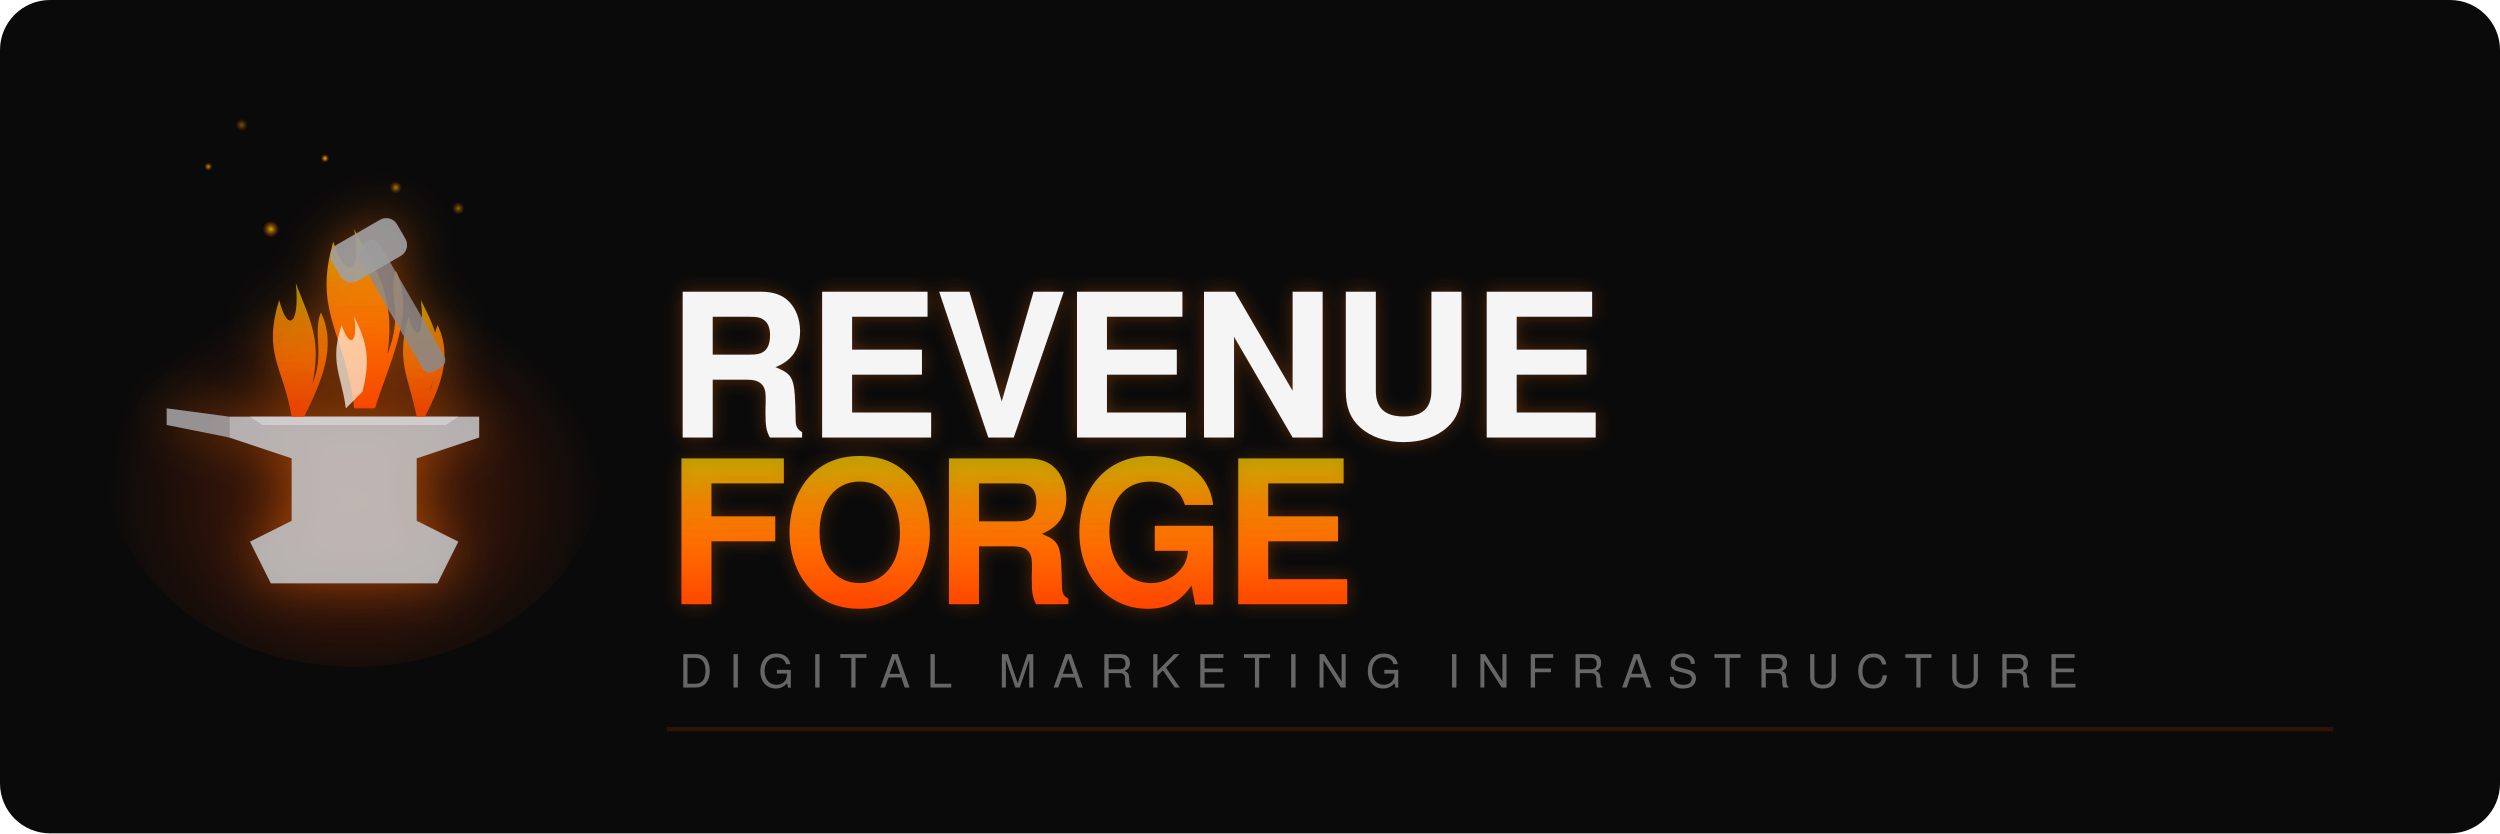
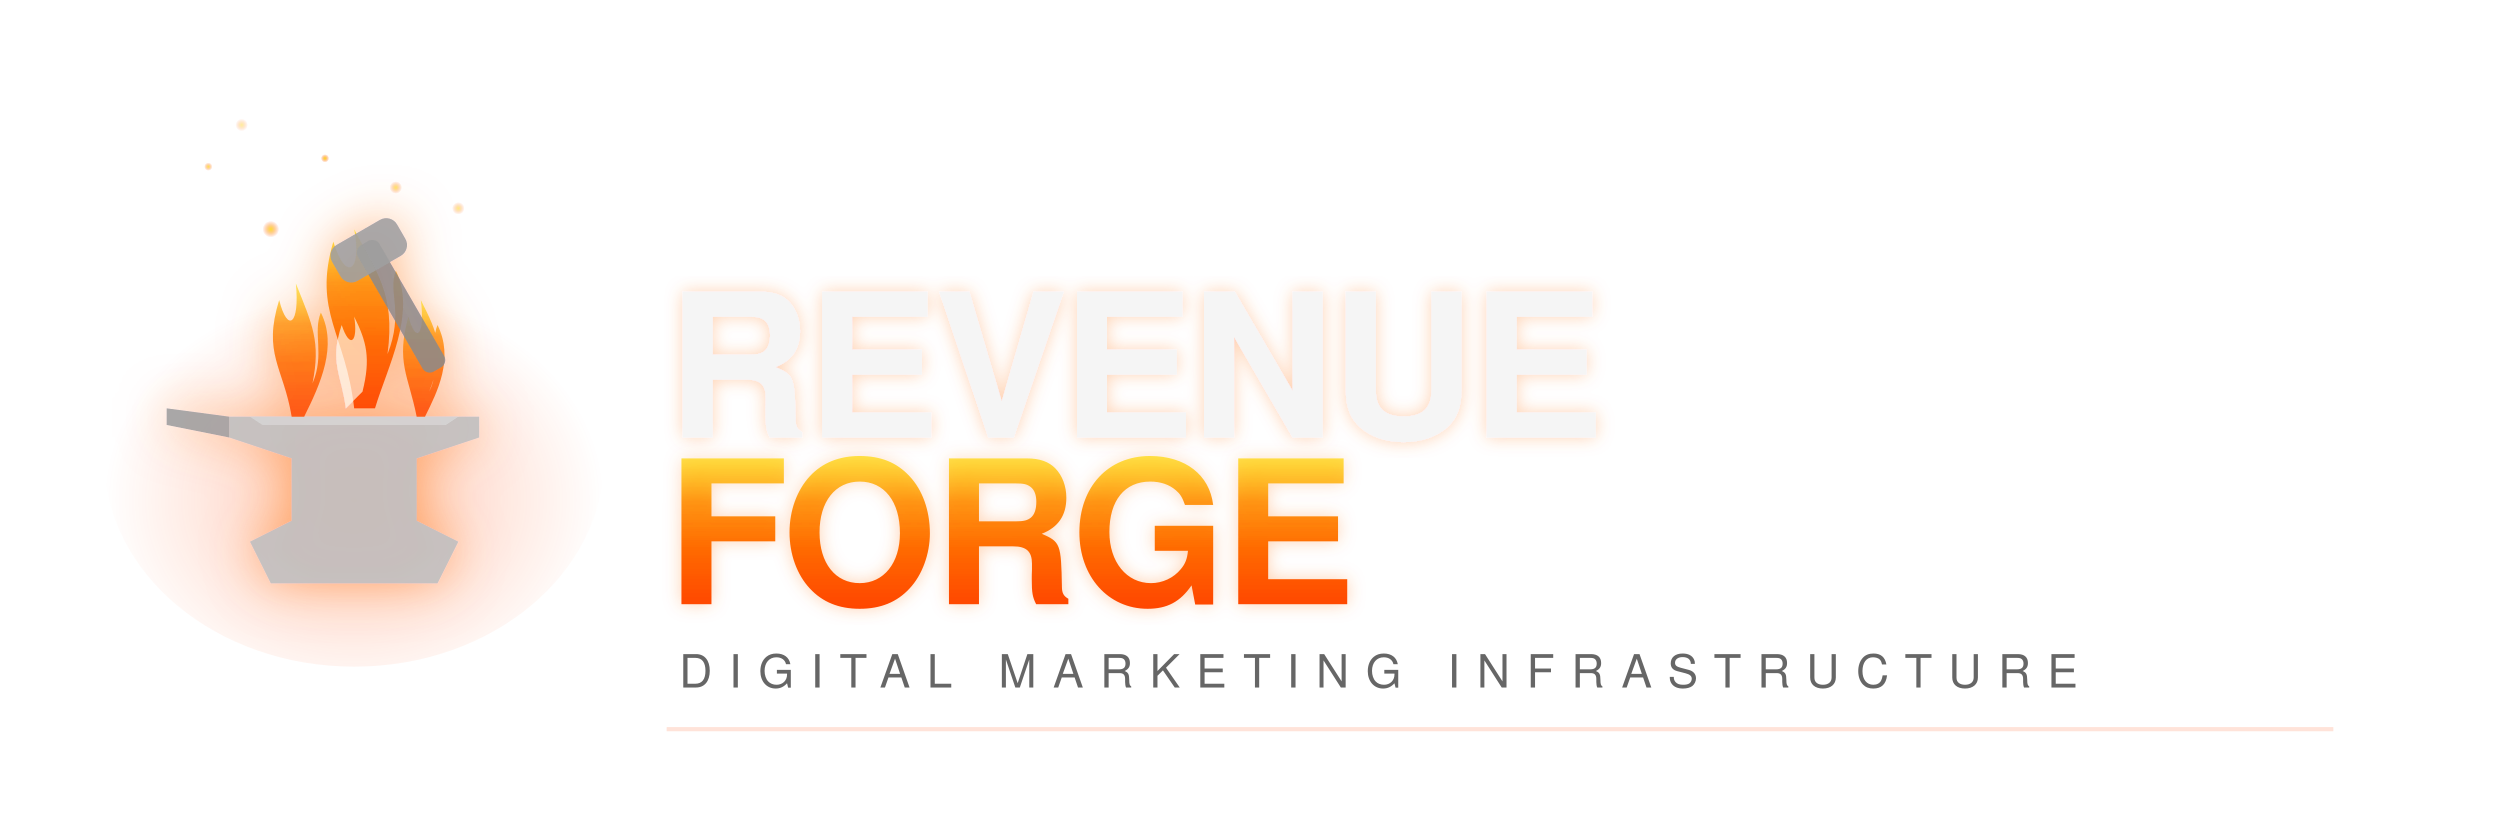
<svg xmlns="http://www.w3.org/2000/svg" viewBox="0 0 600 200" width="600" height="200">
  <defs>
    <linearGradient id="fireGlow" x1="0%" y1="100%" x2="0%" y2="0%">
      <stop offset="0%" style="stop-color:#ff4500;stop-opacity:1" />
      <stop offset="40%" style="stop-color:#ff6b00;stop-opacity:1" />
      <stop offset="70%" style="stop-color:#ff8c00;stop-opacity:0.9" />
      <stop offset="100%" style="stop-color:#ffd700;stop-opacity:0.7" />
    </linearGradient>
    <radialGradient id="heatGlow" cx="50%" cy="60%" r="50%" fx="50%" fy="60%">
      <stop offset="0%" style="stop-color:#ff6b00;stop-opacity:0.4" />
      <stop offset="50%" style="stop-color:#ff4500;stop-opacity:0.15" />
      <stop offset="100%" style="stop-color:#ff4500;stop-opacity:0" />
    </radialGradient>
    <radialGradient id="ember" cx="50%" cy="50%" r="50%">
      <stop offset="0%" style="stop-color:#ffd700;stop-opacity:1" />
      <stop offset="100%" style="stop-color:#ff4500;stop-opacity:0" />
    </radialGradient>
    <filter id="textGlow" x="-10%" y="-10%" width="120%" height="120%">
      <feGaussianBlur stdDeviation="2" result="blur" />
      <feFlood flood-color="#ff6b00" flood-opacity="0.3" result="color" />
      <feComposite in="color" in2="blur" operator="in" result="shadow" />
      <feMerge>
        <feMergeNode in="shadow" />
        <feMergeNode in="SourceGraphic" />
      </feMerge>
    </filter>
    <filter id="forgeGlow" x="-30%" y="-30%" width="160%" height="160%">
      <feGaussianBlur stdDeviation="6" result="blur" />
      <feFlood flood-color="#ff6b00" flood-opacity="0.5" result="color" />
      <feComposite in="color" in2="blur" operator="in" result="shadow" />
      <feMerge>
        <feMergeNode in="shadow" />
        <feMergeNode in="SourceGraphic" />
      </feMerge>
    </filter>
    <filter id="innerGlow">
      <feGaussianBlur stdDeviation="3" result="blur" />
      <feFlood flood-color="#ff4500" flood-opacity="0.6" result="color" />
      <feComposite in="color" in2="blur" operator="in" />
    </filter>
  </defs>
-   <rect width="600" height="200" fill="#0a0a0a" rx="12" />
  <ellipse cx="85" cy="110" rx="60" ry="50" fill="url(#heatGlow)" />
  <g transform="translate(45, 50)" filter="url(#forgeGlow)">
    <path d="M20 90 L60 90 L65 80 L55 75 L55 60 L70 55 L70 50 L10 50 L10 55 L25 60 L25 75 L15 80 Z" fill="#c0c0c0" opacity="0.9" />
    <path d="M10 50 L-5 48 L-5 52 L10 55 Z" fill="#a0a0a0" opacity="0.9" />
    <path d="M15 50 L65 50 L62 52 L18 52 Z" fill="#e0e0e0" opacity="0.6" />
    <path d="M40 48 C38 30, 30 25, 35 8 C38 18, 42 15, 40 5 C45 15, 50 20, 48 35 C52 25, 48 20, 50 15 C55 25, 48 38, 45 48 Z" fill="url(#fireGlow)" opacity="0.95" />
    <path d="M25 50 C23 38, 18 35, 22 22 C24 30, 27 28, 26 18 C30 28, 32 32, 30 42 C33 35, 30 30, 32 25 C36 33, 32 42, 28 50 Z" fill="url(#fireGlow)" opacity="0.85" />
    <path d="M55 50 C53 40, 50 37, 53 26 C55 33, 57 30, 56 22 C60 30, 62 34, 58 44 C61 38, 58 33, 60 28 C64 36, 60 44, 57 50 Z" fill="url(#fireGlow)" opacity="0.85" />
    <path d="M38 48 C37 40, 34 37, 37 28 C39 34, 41 32, 40 26 C43 32, 44 36, 42 44 Z" fill="#fff4e0" opacity="0.7" />
    <g transform="rotate(-30, 55, 30)">
      <rect x="52" y="5" width="6" height="35" rx="2" fill="#8a8a8a" opacity="0.85" />
      <rect x="46" y="2" width="18" height="10" rx="3" fill="#a0a0a0" opacity="0.9" />
    </g>
  </g>
  <circle cx="65" cy="55" r="2" fill="url(#ember)" opacity="0.8" />
  <circle cx="95" cy="45" r="1.5" fill="url(#ember)" opacity="0.6" />
  <circle cx="50" cy="40" r="1" fill="url(#ember)" opacity="0.7" />
  <circle cx="110" cy="50" r="1.5" fill="url(#ember)" opacity="0.5" />
  <circle cx="78" cy="38" r="1" fill="url(#ember)" opacity="0.9" />
  <circle cx="58" cy="30" r="1.5" fill="url(#ember)" opacity="0.4" />
  <text x="160" y="105" font-family="'Helvetica Neue', Helvetica, Arial, sans-serif" font-size="48" font-weight="800" letter-spacing="-1" fill="#f5f5f5" filter="url(#textGlow)">
    REVENUE
  </text>
  <text x="160" y="145" font-family="'Helvetica Neue', Helvetica, Arial, sans-serif" font-size="48" font-weight="800" letter-spacing="-1" fill="url(#fireGlow)" filter="url(#textGlow)">
    FORGE
  </text>
  <text x="163" y="165" font-family="'Helvetica Neue', Helvetica, Arial, sans-serif" font-size="11" font-weight="400" letter-spacing="4" fill="#666666" text-transform="uppercase">
    DIGITAL MARKETING INFRASTRUCTURE
  </text>
  <line x1="160" y1="175" x2="560" y2="175" stroke="#ff4500" stroke-width="1" opacity="0.15" />
</svg>
